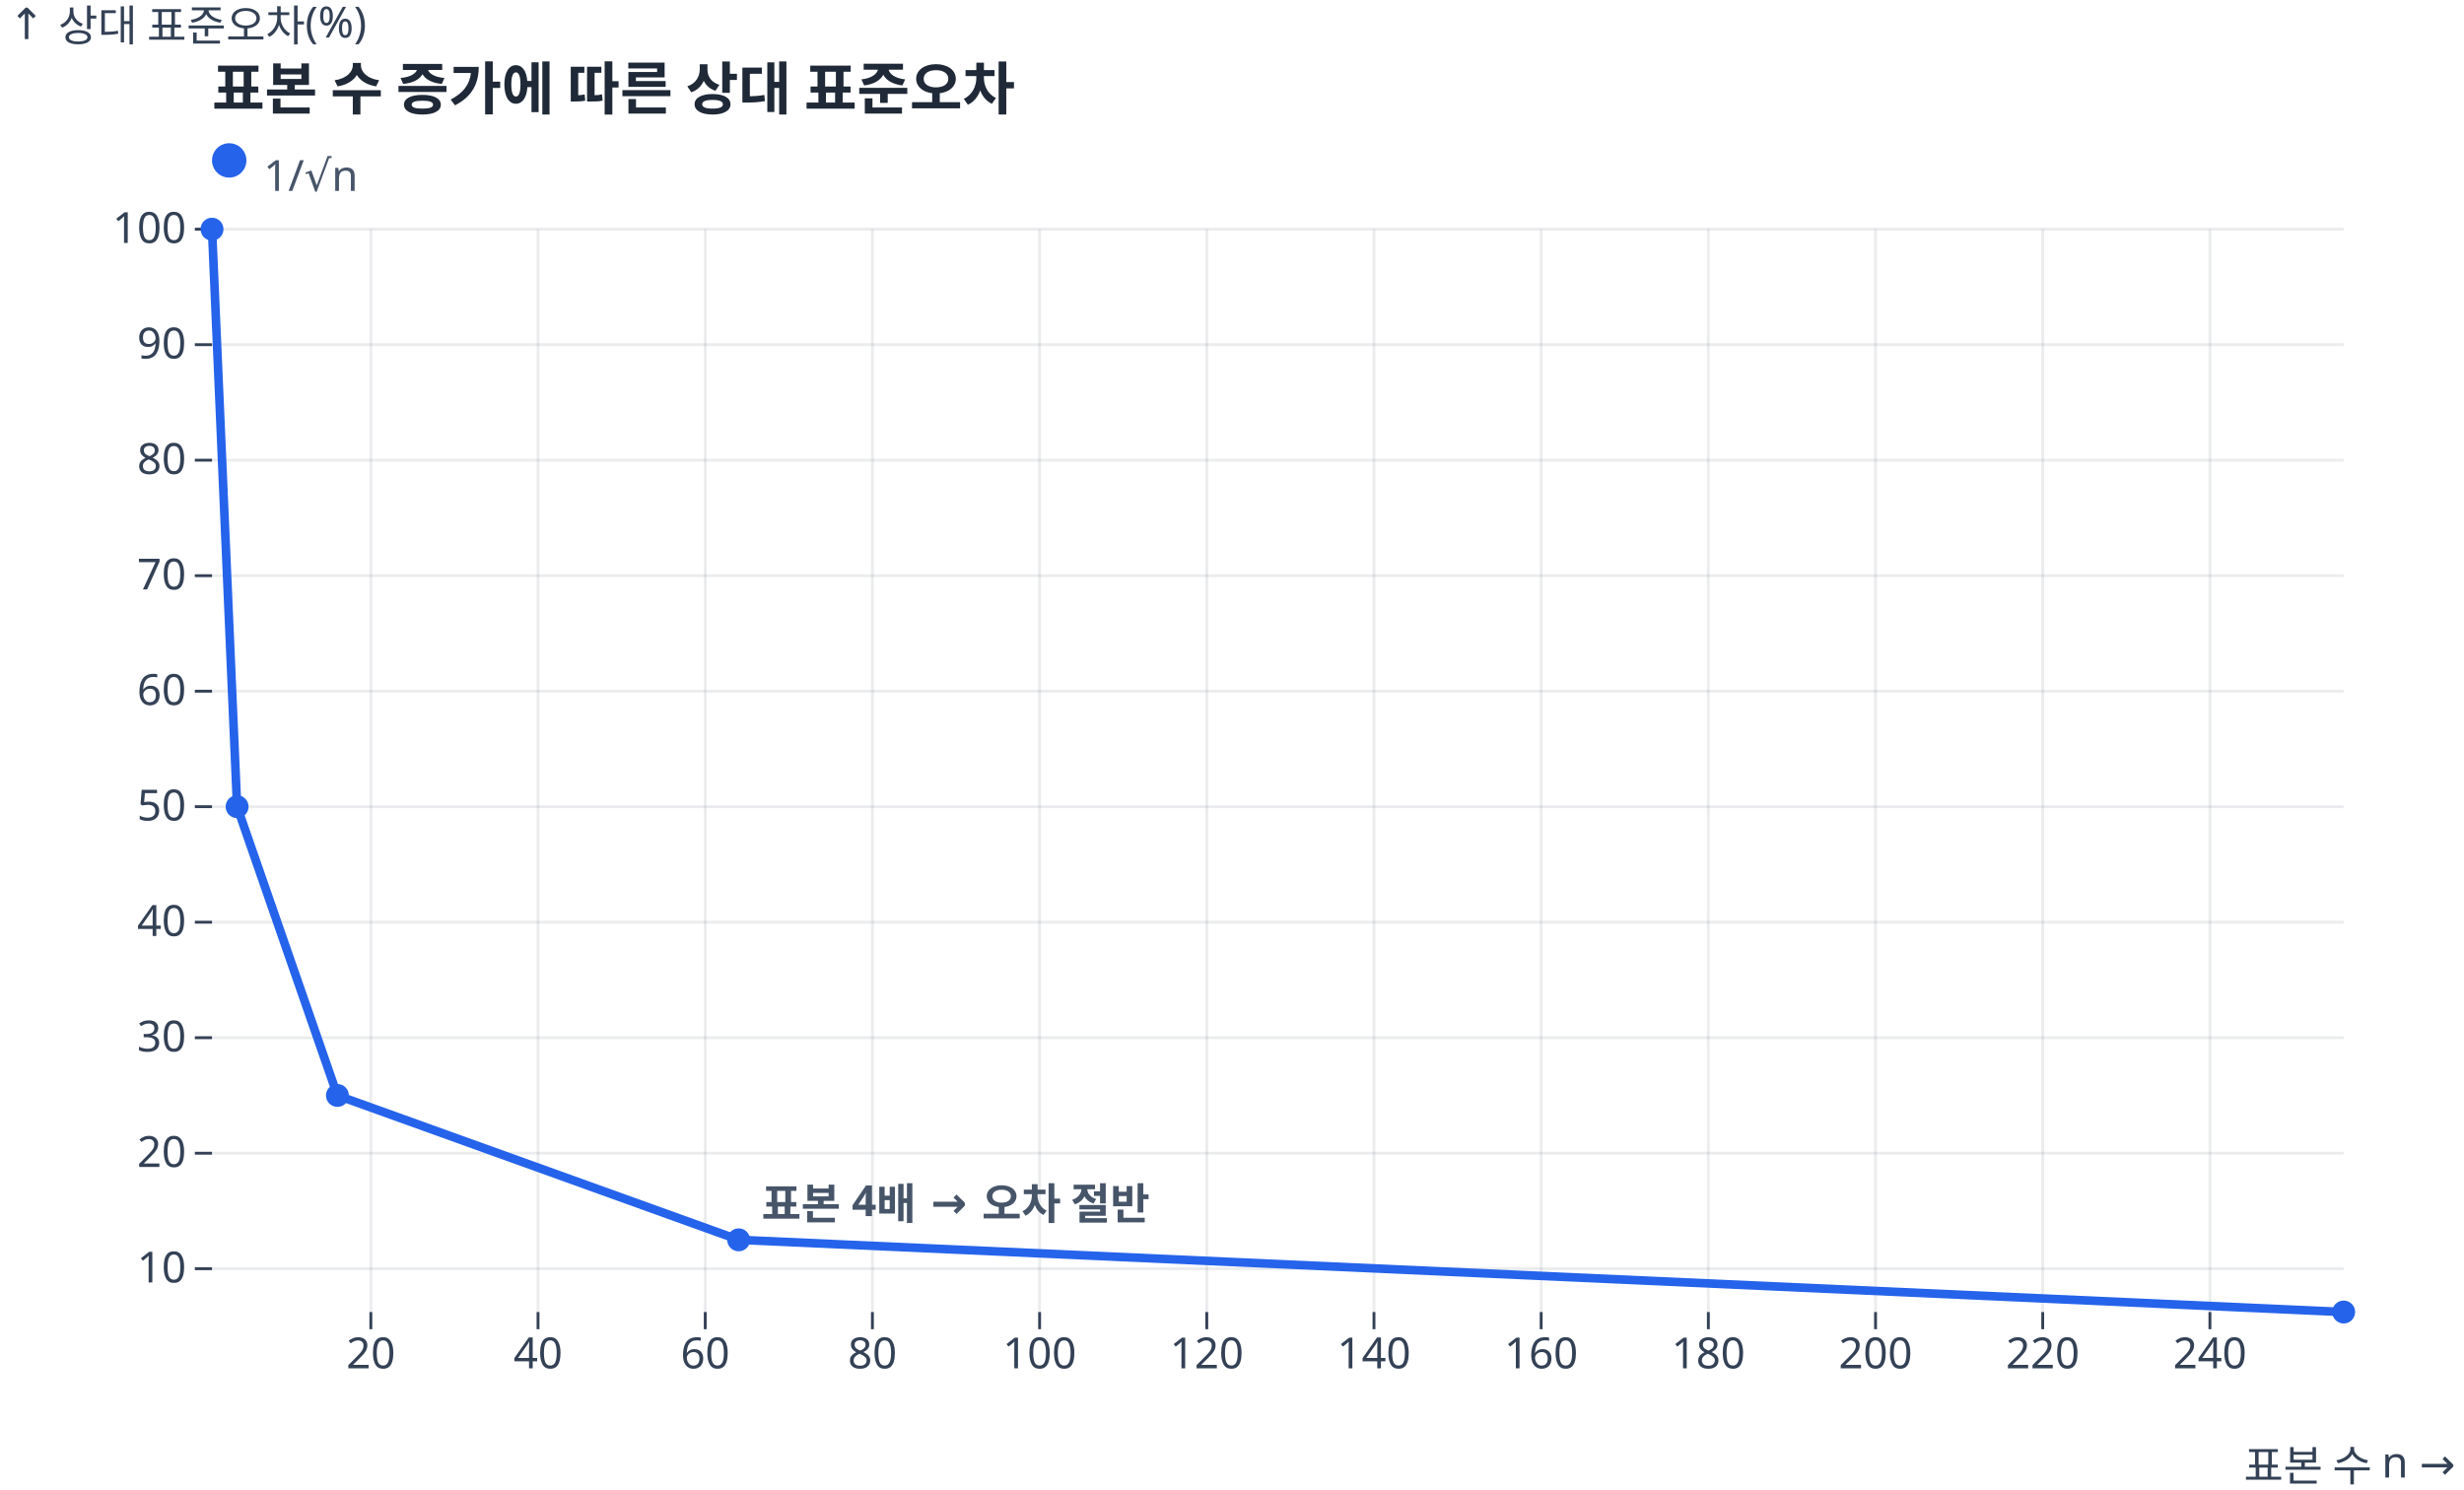
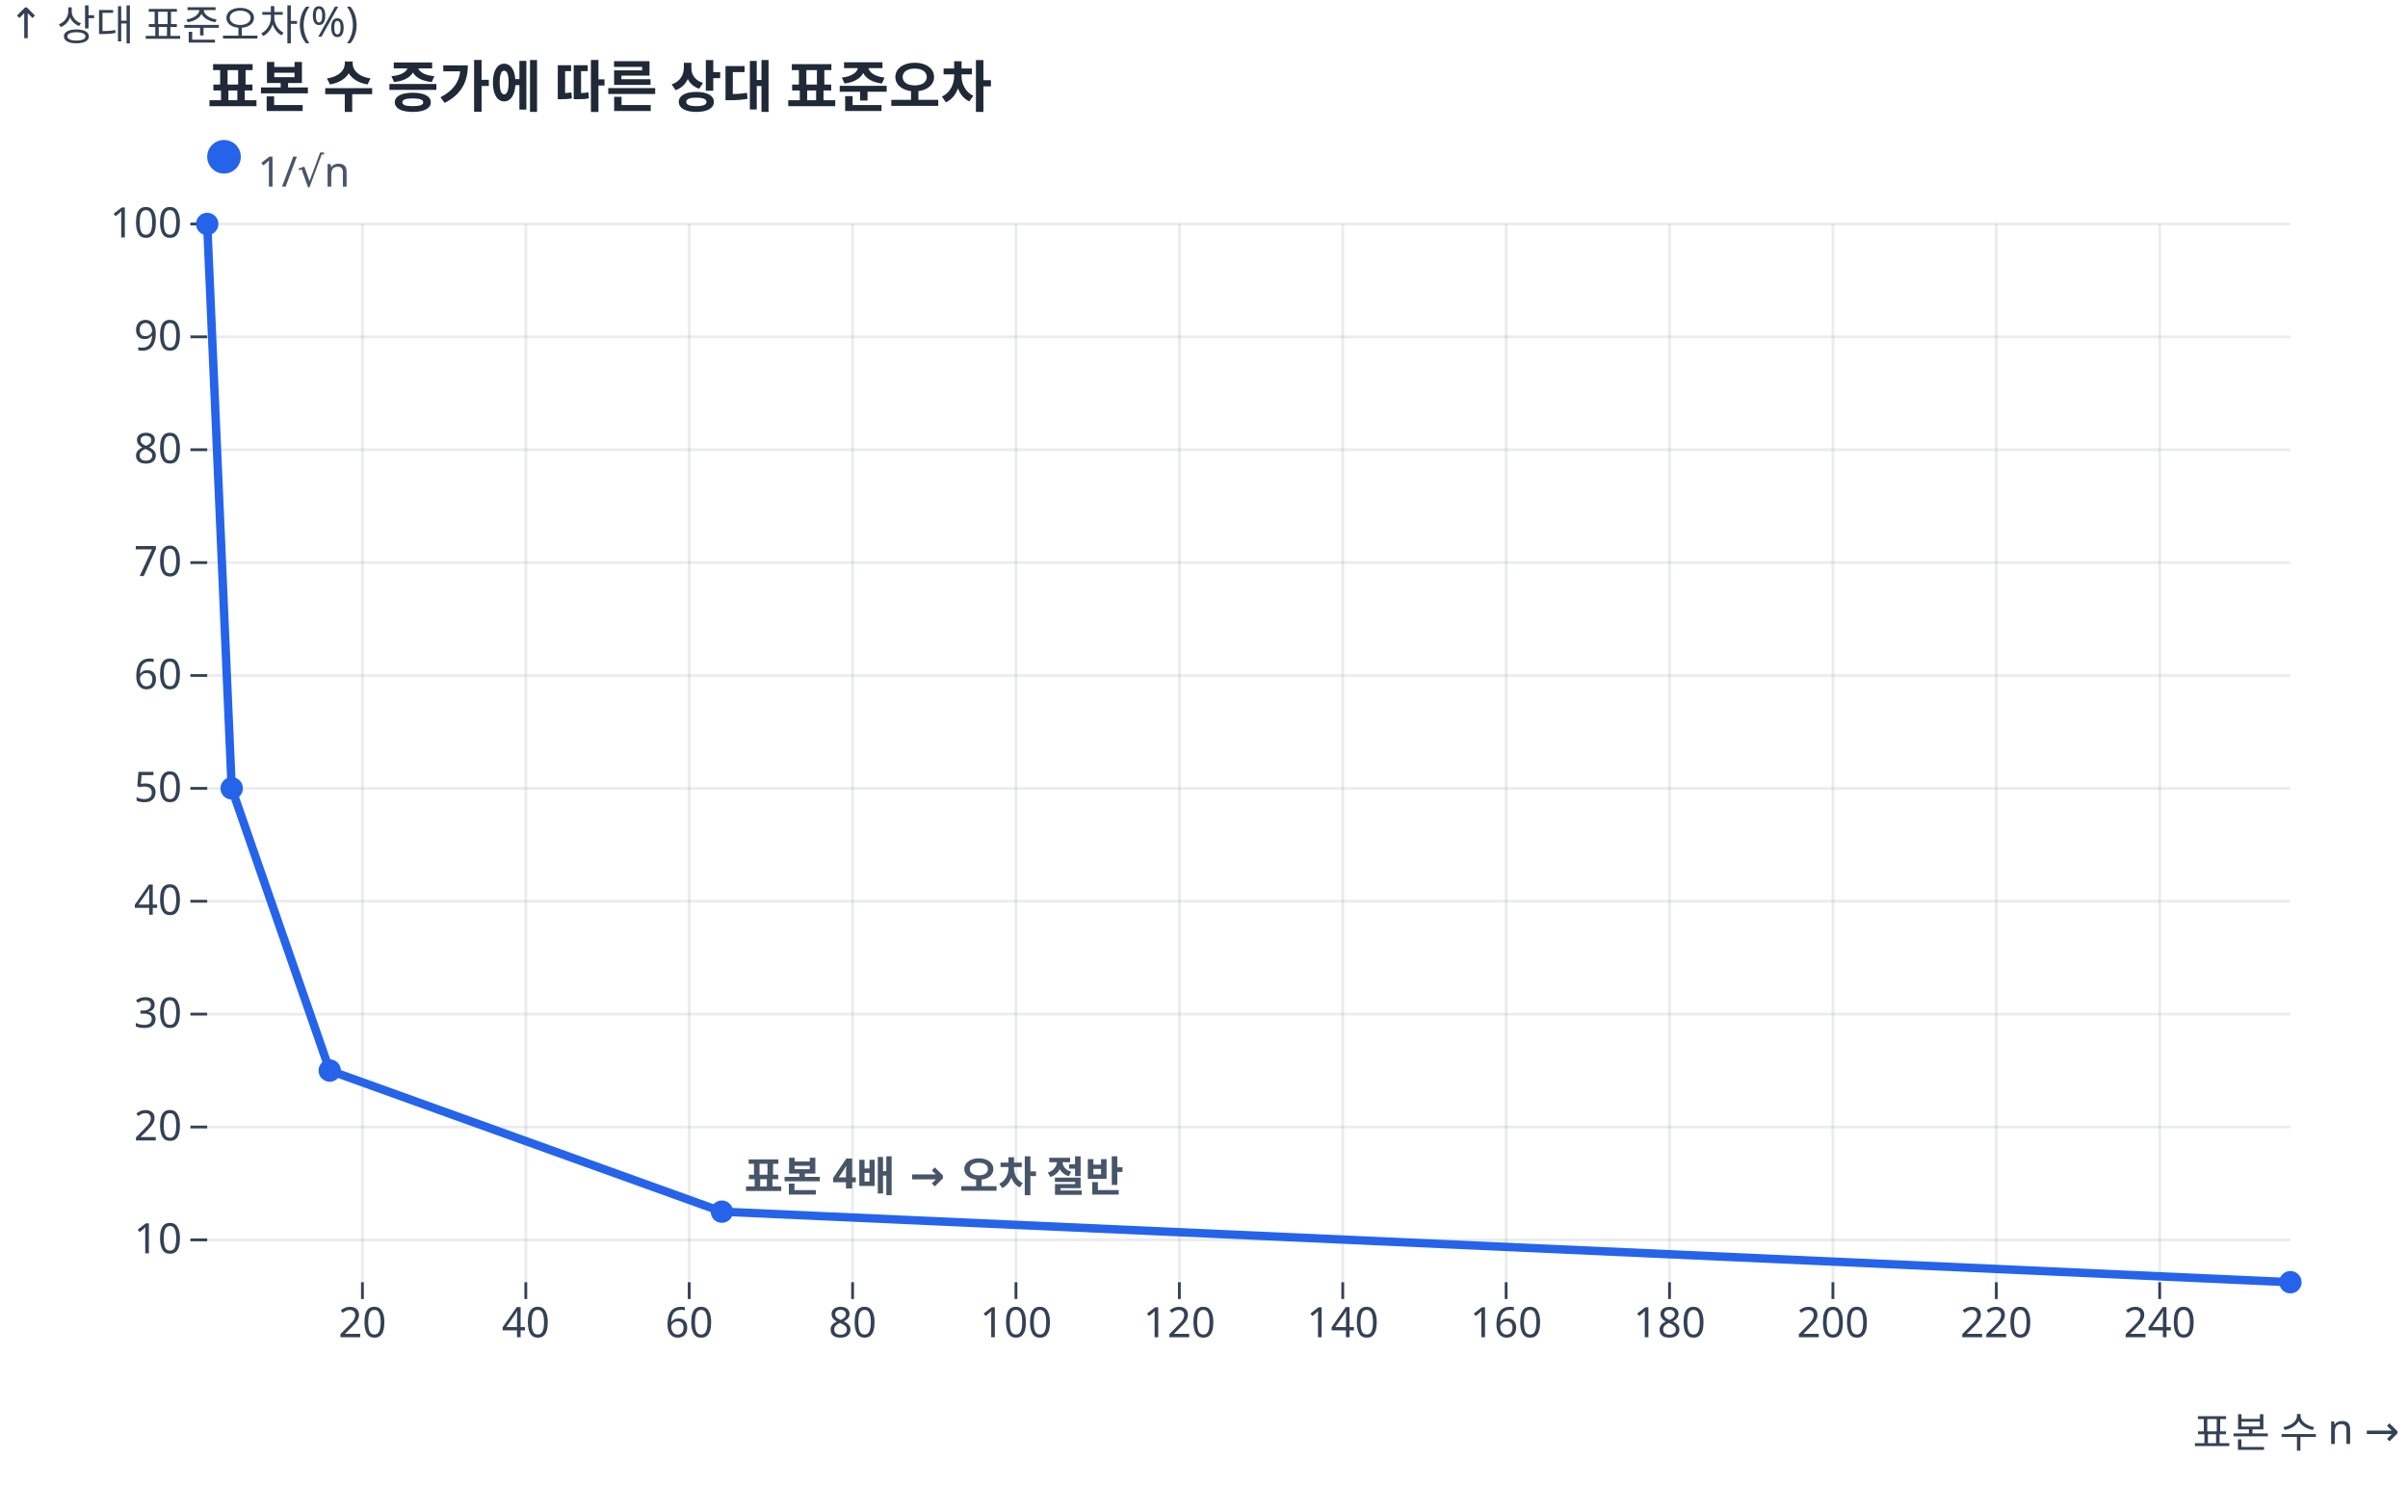
- <svg xmlns="http://www.w3.org/2000/svg" class="plot-d6a7b5" fill="currentColor" font-family="system-ui, sans-serif" font-size="10" text-anchor="middle" width="860" height="520" viewBox="0 0 860 520" style="background: rgb(248, 250, 252); color: rgb(51, 65, 85); font-family: system-ui, sans-serif; font-size: 15px;" role="img" aria-label="표본 수 증가에 따른 상대 표준오차: 1/√n 계열 차트">
+ <svg xmlns="http://www.w3.org/2000/svg" class="plot-d6a7b5" fill="currentColor" font-family="system-ui, sans-serif" font-size="10" text-anchor="middle" width="860" height="540" viewBox="0 0 860 540" style="background: rgb(248, 250, 252); color: rgb(51, 65, 85); font-family: system-ui, sans-serif; font-size: 15px;" role="img" aria-label="표본 수 증가에 따른 상대 표준오차: 1/√n 계열 차트">
  <style>:where(.plot-d6a7b5) {
  --plot-background: white;
  display: block;
  height: auto;
  height: intrinsic;
  max-width: 100%;
}
:where(.plot-d6a7b5 text),
:where(.plot-d6a7b5 tspan) {
  white-space: pre;
}</style>
  <g aria-label="y-grid" aria-hidden="true" stroke="currentColor" stroke-opacity="0.1">
    <line x1="74" x2="818" y1="442.88" y2="442.88" />
    <line x1="74" x2="818" y1="402.56" y2="402.56" />
    <line x1="74" x2="818" y1="362.24" y2="362.24" />
    <line x1="74" x2="818" y1="321.92" y2="321.92" />
    <line x1="74" x2="818" y1="281.6" y2="281.6" />
    <line x1="74" x2="818" y1="241.28" y2="241.28" />
    <line x1="74" x2="818" y1="200.96" y2="200.96" />
    <line x1="74" x2="818" y1="160.64" y2="160.64" />
    <line x1="74" x2="818" y1="120.32" y2="120.32" />
    <line x1="74" x2="818" y1="80" y2="80" />
  </g>
  <g aria-label="y-axis tick" aria-hidden="true" fill="none" stroke="currentColor">
    <path transform="translate(74,442.88)" d="M0,0L-6,0" />
    <path transform="translate(74,402.56)" d="M0,0L-6,0" />
    <path transform="translate(74,362.24)" d="M0,0L-6,0" />
    <path transform="translate(74,321.92)" d="M0,0L-6,0" />
    <path transform="translate(74,281.6)" d="M0,0L-6,0" />
    <path transform="translate(74,241.28)" d="M0,0L-6,0" />
    <path transform="translate(74,200.96)" d="M0,0L-6,0" />
    <path transform="translate(74,160.64)" d="M0,0L-6,0" />
    <path transform="translate(74,120.32)" d="M0,0L-6,0" />
    <path transform="translate(74,80)" d="M0,0L-6,0" />
  </g>
  <g aria-label="y-axis tick label" text-anchor="end" font-variant="tabular-nums" transform="translate(-9,0)">
    <text y="0.32em" transform="translate(74,442.88)">10</text>
    <text y="0.32em" transform="translate(74,402.56)">20</text>
    <text y="0.32em" transform="translate(74,362.24)">30</text>
    <text y="0.32em" transform="translate(74,321.92)">40</text>
    <text y="0.32em" transform="translate(74,281.6)">50</text>
    <text y="0.32em" transform="translate(74,241.28)">60</text>
    <text y="0.32em" transform="translate(74,200.96)">70</text>
    <text y="0.32em" transform="translate(74,160.64)">80</text>
    <text y="0.32em" transform="translate(74,120.32)">90</text>
    <text y="0.32em" transform="translate(74,80)">100</text>
  </g>
  <g aria-label="y-axis label" text-anchor="start" transform="translate(-71,-77)">
    <text y="0.71em" transform="translate(74,80)">↑ 상대 표준오차(%)</text>
  </g>
  <g aria-label="x-grid" aria-hidden="true" stroke="currentColor" stroke-opacity="0.1">
    <line x1="129.435" x2="129.435" y1="80" y2="458" />
    <line x1="187.788" x2="187.788" y1="80" y2="458" />
    <line x1="246.141" x2="246.141" y1="80" y2="458" />
    <line x1="304.494" x2="304.494" y1="80" y2="458" />
    <line x1="362.847" x2="362.847" y1="80" y2="458" />
    <line x1="421.2" x2="421.2" y1="80" y2="458" />
    <line x1="479.553" x2="479.553" y1="80" y2="458" />
    <line x1="537.906" x2="537.906" y1="80" y2="458" />
    <line x1="596.259" x2="596.259" y1="80" y2="458" />
    <line x1="654.612" x2="654.612" y1="80" y2="458" />
    <line x1="712.965" x2="712.965" y1="80" y2="458" />
    <line x1="771.318" x2="771.318" y1="80" y2="458" />
  </g>
  <g aria-label="x-axis tick" aria-hidden="true" fill="none" stroke="currentColor">
    <path transform="translate(129.4353,458)" d="M0,0L0,6" />
    <path transform="translate(187.7882,458)" d="M0,0L0,6" />
    <path transform="translate(246.1412,458)" d="M0,0L0,6" />
    <path transform="translate(304.4941,458)" d="M0,0L0,6" />
    <path transform="translate(362.8471,458)" d="M0,0L0,6" />
    <path transform="translate(421.2,458)" d="M0,0L0,6" />
    <path transform="translate(479.5529,458)" d="M0,0L0,6" />
    <path transform="translate(537.9059,458)" d="M0,0L0,6" />
    <path transform="translate(596.2588,458)" d="M0,0L0,6" />
    <path transform="translate(654.6118,458)" d="M0,0L0,6" />
    <path transform="translate(712.9647,458)" d="M0,0L0,6" />
    <path transform="translate(771.3176,458)" d="M0,0L0,6" />
  </g>
  <g aria-label="x-axis tick label" font-variant="tabular-nums" transform="translate(0,9)">
    <text y="0.71em" transform="translate(129.4353,458)">20</text>
    <text y="0.71em" transform="translate(187.7882,458)">40</text>
    <text y="0.71em" transform="translate(246.1412,458)">60</text>
    <text y="0.71em" transform="translate(304.4941,458)">80</text>
    <text y="0.71em" transform="translate(362.8471,458)">100</text>
    <text y="0.71em" transform="translate(421.2,458)">120</text>
    <text y="0.71em" transform="translate(479.5529,458)">140</text>
    <text y="0.71em" transform="translate(537.9059,458)">160</text>
    <text y="0.71em" transform="translate(596.2588,458)">180</text>
    <text y="0.71em" transform="translate(654.6118,458)">200</text>
    <text y="0.71em" transform="translate(712.9647,458)">220</text>
    <text y="0.71em" transform="translate(771.3176,458)">240</text>
  </g>
  <g aria-label="x-axis label" text-anchor="end" transform="translate(39,59)">
    <text transform="translate(818,458)">표본 수 n →</text>
  </g>
  <g aria-label="text" fill="#1f2937" text-anchor="start" font-size="20" font-weight="700" transform="translate(0,-56)">
    <text y="0.71em" transform="translate(74,80)">표본 수 증가에 따른 상대 표준오차</text>
  </g>
  <g aria-label="dot" fill="#2563eb" transform="translate(6,-24)">
    <circle cx="74" cy="80" r="6" />
  </g>
  <g aria-label="text" fill="#475569" text-anchor="start" transform="translate(18,-24)">
    <text y="0.71em" transform="translate(74,80)">1/√n</text>
  </g>
  <g aria-label="line" fill="none" stroke-width="3" stroke-linejoin="round" stroke-linecap="round">
    <path stroke="#2563eb" d="M74,80L82.753,281.6L117.765,382.4L257.812,432.8L818,458" />
  </g>
  <g aria-label="dot">
    <circle cx="74" cy="80" r="4" fill="#2563eb" />
    <circle cx="82.753" cy="281.6" r="4" fill="#2563eb" />
    <circle cx="117.765" cy="382.4" r="4" fill="#2563eb" />
    <circle cx="257.812" cy="432.8" r="4" fill="#2563eb" />
    <circle cx="818" cy="458" r="4" fill="#2563eb" />
  </g>
  <g aria-label="text" fill="#475569" text-anchor="start" font-weight="600" transform="translate(8,-12)">
    <text y="0.32em" transform="translate(257.8118,432.8)">표본 4배 → 오차 절반</text>
  </g>
</svg>
